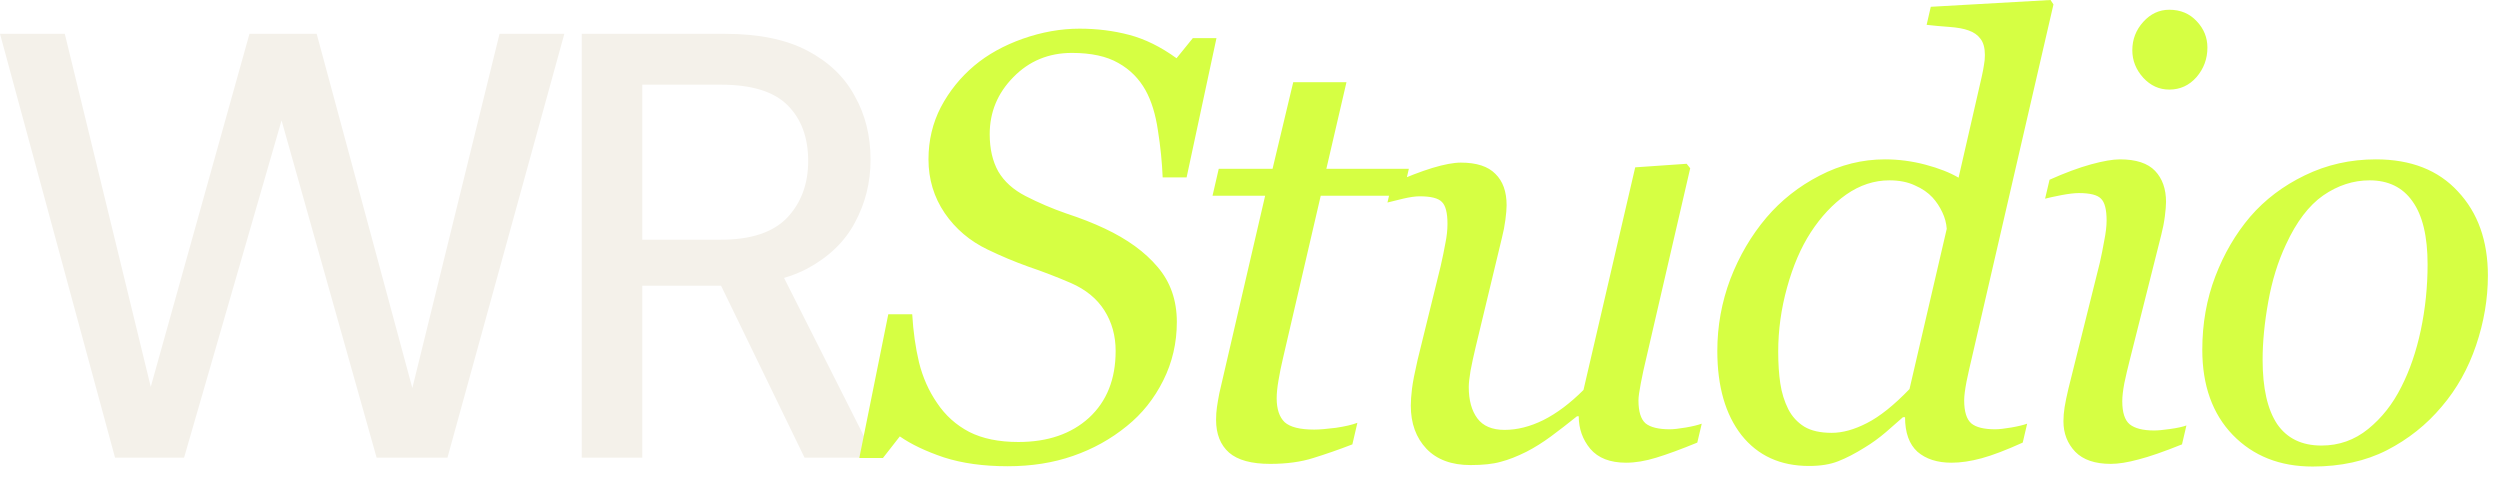
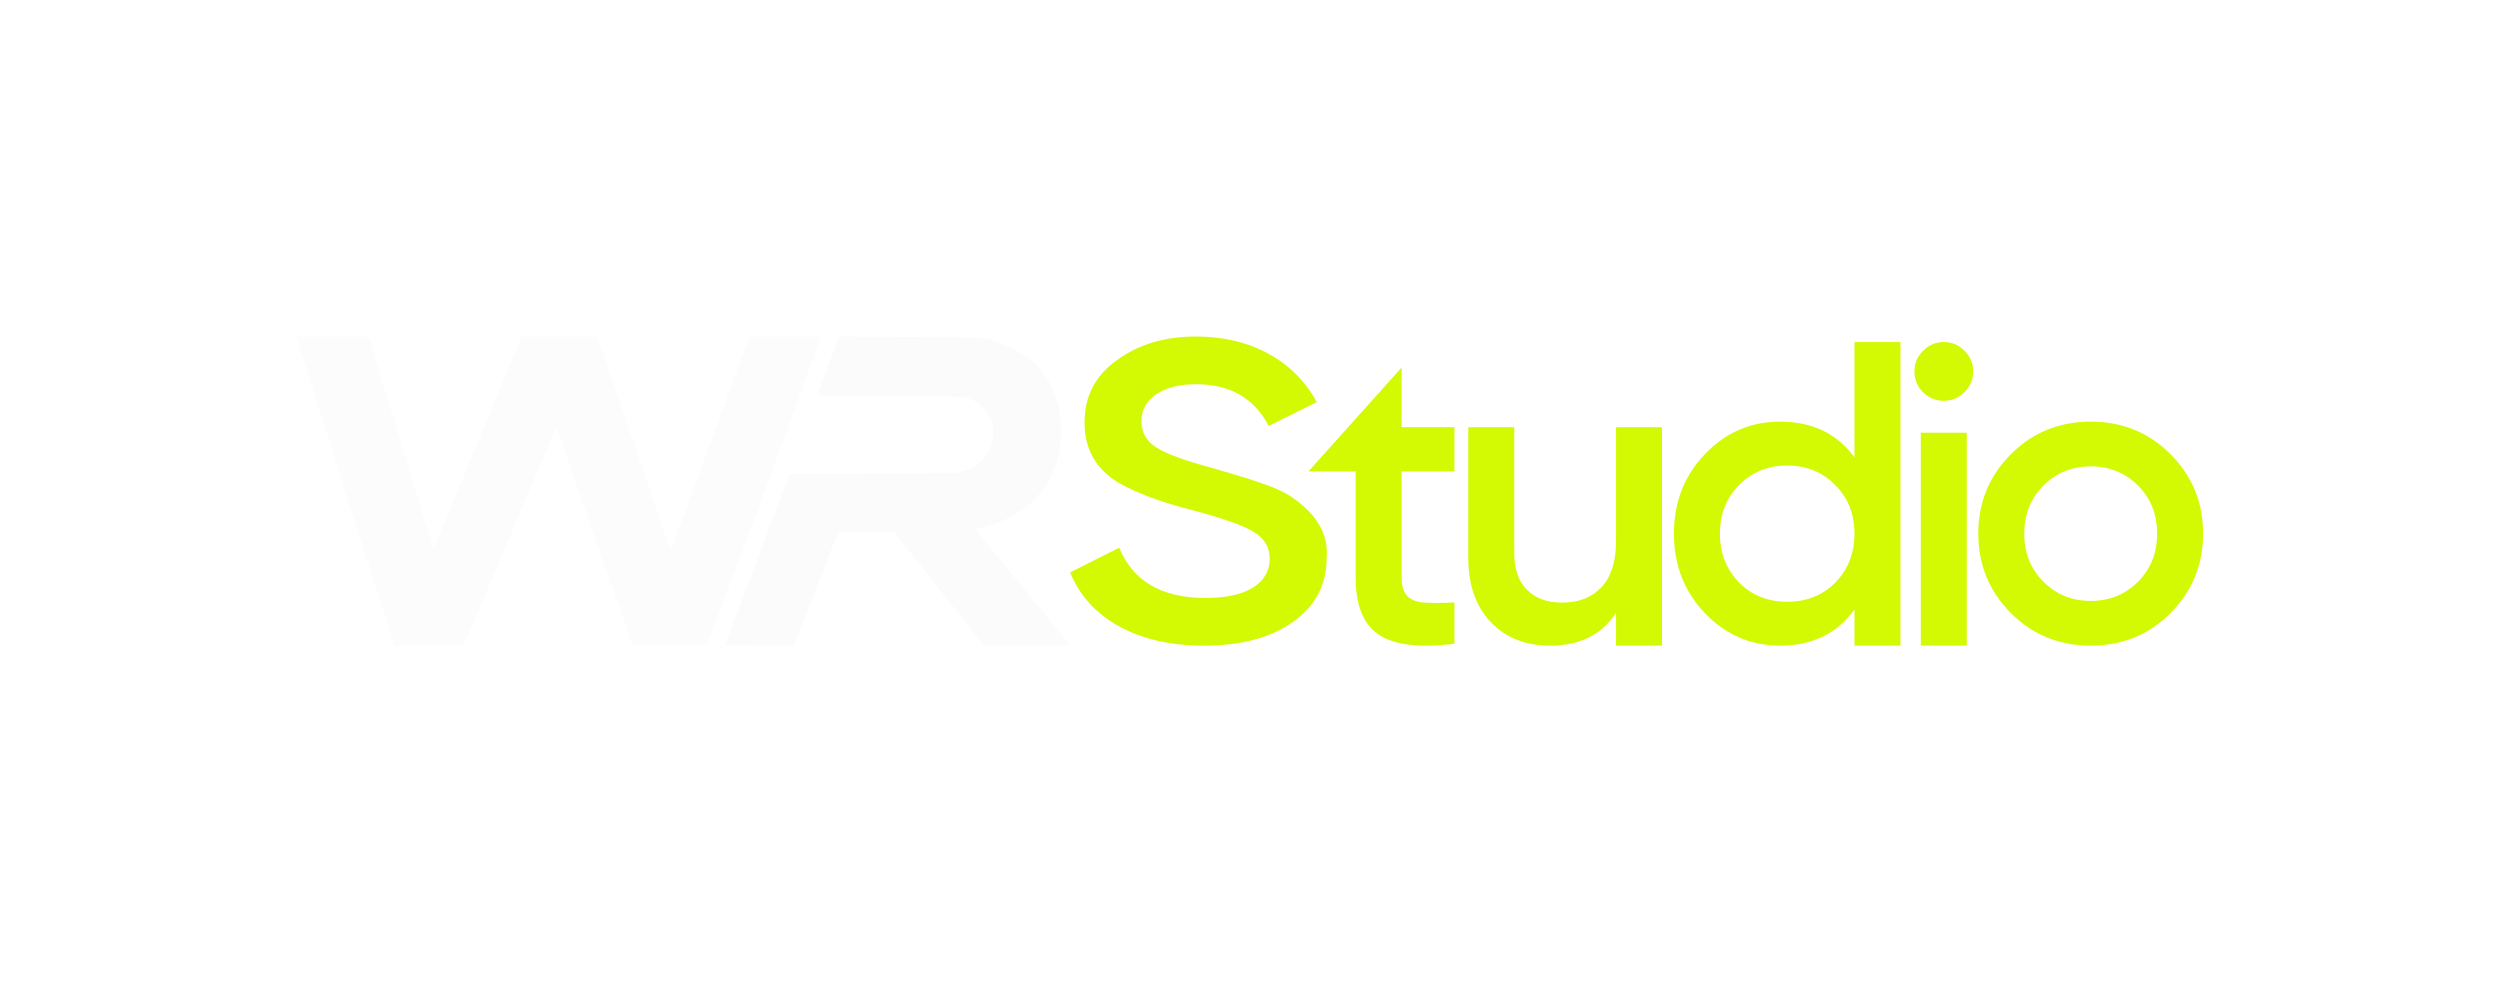
- <svg xmlns="http://www.w3.org/2000/svg" width="109" height="21" viewBox="0 0 109 21" fill="none">
-   <path d="M5.016 19.955L-0 1.475H2.825L6.573 16.866L10.877 1.475H13.807L17.978 16.919L21.78 1.475H24.605L19.509 19.955H16.421L12.276 5.25L8.025 19.955H5.016ZM25.364 19.955V1.475H31.62C33.081 1.475 34.278 1.721 35.211 2.214C36.144 2.707 36.83 3.367 37.27 4.194C37.728 5.003 37.956 5.927 37.956 6.966C37.956 7.951 37.728 8.867 37.27 9.711C36.83 10.539 36.135 11.207 35.184 11.718C34.234 12.211 33.02 12.457 31.541 12.457H28.004V19.955H25.364ZM35.079 19.955L31.092 11.744H33.996L38.141 19.955H35.079ZM28.004 10.451H31.436C32.738 10.451 33.697 10.134 34.313 9.5C34.929 8.849 35.237 8.022 35.237 7.019C35.237 5.998 34.938 5.188 34.34 4.59C33.741 3.991 32.773 3.692 31.436 3.692H28.004V10.451Z" fill="#F4F1EA" />
-   <path d="M43.937 20.328C42.88 20.328 41.952 20.2 41.153 19.942C40.362 19.675 39.722 19.37 39.232 19.027L38.497 19.968H37.466L38.729 13.703H39.773C39.816 14.45 39.915 15.151 40.07 15.804C40.233 16.457 40.495 17.046 40.856 17.57C41.217 18.111 41.685 18.532 42.261 18.833C42.837 19.125 43.55 19.271 44.401 19.271C45.681 19.271 46.709 18.919 47.482 18.214C48.255 17.501 48.642 16.53 48.642 15.301C48.642 14.639 48.479 14.051 48.152 13.535C47.826 13.02 47.336 12.62 46.683 12.336C46.064 12.07 45.45 11.834 44.839 11.627C44.238 11.412 43.645 11.163 43.06 10.88C42.287 10.51 41.664 9.982 41.191 9.294C40.719 8.598 40.482 7.816 40.482 6.948C40.482 6.123 40.663 5.362 41.024 4.666C41.393 3.97 41.879 3.369 42.48 2.862C43.065 2.372 43.769 1.981 44.594 1.689C45.428 1.396 46.253 1.25 47.069 1.25C47.834 1.25 48.556 1.341 49.235 1.521C49.922 1.702 50.61 2.041 51.297 2.539L52.007 1.663H53.038L51.736 7.734H50.692C50.666 7.073 50.597 6.389 50.485 5.685C50.382 4.98 50.202 4.396 49.944 3.932C49.66 3.425 49.265 3.029 48.758 2.746C48.251 2.454 47.576 2.307 46.734 2.307C45.72 2.307 44.869 2.66 44.182 3.364C43.494 4.061 43.151 4.89 43.151 5.852C43.151 6.488 43.275 7.03 43.525 7.477C43.782 7.915 44.178 8.271 44.71 8.546C45.278 8.839 45.871 9.092 46.489 9.307C47.117 9.513 47.675 9.732 48.165 9.964C49.153 10.428 49.922 10.987 50.472 11.64C51.031 12.293 51.31 13.093 51.31 14.038C51.31 14.949 51.113 15.8 50.717 16.59C50.322 17.381 49.794 18.043 49.132 18.575C48.436 19.143 47.654 19.577 46.786 19.877C45.926 20.178 44.977 20.328 43.937 20.328ZM55.38 20.225C54.563 20.225 53.966 20.062 53.588 19.735C53.21 19.4 53.021 18.923 53.021 18.305C53.021 18.107 53.034 17.922 53.059 17.75C53.085 17.57 53.12 17.368 53.163 17.145L55.16 8.534H52.866L53.137 7.361H55.483L56.385 3.584H58.706L57.829 7.361H61.425L61.155 8.534H57.584L55.934 15.636C55.857 15.963 55.792 16.281 55.741 16.59C55.689 16.891 55.663 17.149 55.663 17.364C55.663 17.836 55.779 18.184 56.011 18.408C56.252 18.623 56.682 18.73 57.3 18.73C57.524 18.73 57.837 18.704 58.241 18.653C58.645 18.593 58.959 18.52 59.182 18.434L58.963 19.375C58.362 19.607 57.794 19.804 57.262 19.968C56.729 20.139 56.102 20.225 55.38 20.225ZM68.833 18.15H68.756C68.361 18.468 67.983 18.76 67.622 19.027C67.261 19.293 66.904 19.516 66.552 19.697C66.139 19.903 65.765 20.049 65.43 20.135C65.095 20.23 64.657 20.277 64.115 20.277C63.29 20.277 62.65 20.041 62.195 19.568C61.739 19.087 61.511 18.459 61.511 17.686C61.511 17.48 61.529 17.235 61.563 16.951C61.597 16.668 61.679 16.247 61.808 15.688L62.813 11.602C62.899 11.223 62.968 10.888 63.02 10.596C63.08 10.304 63.11 10.025 63.11 9.758C63.11 9.277 63.028 8.959 62.865 8.804C62.71 8.641 62.388 8.559 61.898 8.559C61.709 8.559 61.468 8.594 61.176 8.662C60.884 8.731 60.656 8.787 60.493 8.83L60.686 8.005C61.357 7.704 61.945 7.477 62.452 7.322C62.968 7.167 63.381 7.09 63.69 7.09C64.377 7.09 64.88 7.253 65.198 7.58C65.525 7.898 65.688 8.353 65.688 8.946C65.688 9.101 65.671 9.311 65.636 9.578C65.602 9.844 65.55 10.111 65.482 10.377L64.335 15.146C64.249 15.507 64.175 15.847 64.115 16.165C64.064 16.474 64.038 16.71 64.038 16.874C64.038 17.45 64.163 17.905 64.412 18.24C64.661 18.575 65.056 18.743 65.598 18.743C66.148 18.743 66.711 18.601 67.286 18.318C67.871 18.025 68.455 17.587 69.04 17.003L71.295 7.296L73.538 7.141L73.693 7.335L71.772 15.636C71.686 15.989 71.609 16.345 71.54 16.706C71.472 17.059 71.437 17.308 71.437 17.454C71.437 17.944 71.54 18.279 71.747 18.459C71.961 18.631 72.314 18.717 72.804 18.717C72.967 18.717 73.199 18.691 73.5 18.64C73.8 18.588 74.032 18.532 74.196 18.472L74.002 19.297C73.289 19.589 72.692 19.809 72.211 19.955C71.738 20.101 71.3 20.174 70.896 20.174C70.2 20.174 69.68 19.972 69.336 19.568C69.001 19.164 68.833 18.691 68.833 18.15ZM83.06 18.189H82.97C82.781 18.352 82.536 18.567 82.235 18.833C81.935 19.091 81.621 19.319 81.294 19.516C80.882 19.774 80.499 19.972 80.147 20.109C79.803 20.247 79.378 20.316 78.871 20.316C77.625 20.316 76.645 19.869 75.932 18.975C75.227 18.073 74.875 16.848 74.875 15.301C74.875 14.218 75.064 13.174 75.442 12.169C75.829 11.163 76.353 10.27 77.015 9.487C77.659 8.731 78.433 8.121 79.335 7.657C80.246 7.184 81.195 6.948 82.184 6.948C82.777 6.948 83.365 7.025 83.95 7.18C84.534 7.335 85.016 7.524 85.394 7.747L86.399 3.364C86.451 3.132 86.485 2.952 86.502 2.823C86.528 2.694 86.541 2.552 86.541 2.398C86.541 2.088 86.476 1.852 86.347 1.689C86.227 1.525 86.055 1.405 85.832 1.328C85.626 1.25 85.342 1.199 84.981 1.173C84.62 1.147 84.294 1.117 84.001 1.083L84.182 0.296L89.403 -7.25687e-06L89.531 0.193L85.961 15.649C85.892 15.933 85.819 16.259 85.742 16.629C85.673 16.99 85.638 17.265 85.638 17.454C85.638 17.944 85.742 18.279 85.948 18.459C86.154 18.631 86.502 18.717 86.992 18.717C87.155 18.717 87.387 18.691 87.688 18.64C87.989 18.588 88.221 18.532 88.384 18.472L88.191 19.297C87.469 19.624 86.872 19.852 86.399 19.98C85.926 20.109 85.488 20.174 85.084 20.174C84.466 20.174 83.971 20.015 83.602 19.697C83.241 19.37 83.06 18.868 83.06 18.189ZM84.878 9.977C84.861 9.728 84.796 9.487 84.685 9.255C84.573 9.015 84.431 8.8 84.259 8.611C84.061 8.396 83.804 8.22 83.486 8.082C83.176 7.936 82.807 7.863 82.377 7.863C81.715 7.863 81.088 8.07 80.495 8.482C79.911 8.895 79.395 9.445 78.948 10.132C78.519 10.794 78.175 11.593 77.917 12.53C77.659 13.458 77.53 14.39 77.53 15.327C77.53 15.851 77.56 16.315 77.621 16.719C77.681 17.123 77.797 17.497 77.969 17.841C78.132 18.159 78.364 18.412 78.665 18.601C78.965 18.782 79.365 18.872 79.864 18.872C80.336 18.872 80.847 18.73 81.397 18.447C81.956 18.163 82.575 17.669 83.254 16.964L84.878 9.977ZM95.328 18.55L95.135 19.375C94.344 19.693 93.712 19.912 93.24 20.032C92.767 20.161 92.363 20.225 92.028 20.225C91.341 20.225 90.825 20.049 90.481 19.697C90.137 19.336 89.966 18.893 89.966 18.369C89.966 18.172 89.983 17.965 90.017 17.75C90.052 17.535 90.107 17.265 90.185 16.938L91.551 11.46C91.62 11.159 91.684 10.837 91.745 10.493C91.813 10.149 91.848 9.857 91.848 9.616C91.848 9.135 91.766 8.817 91.603 8.662C91.448 8.499 91.126 8.418 90.636 8.418C90.447 8.418 90.193 8.448 89.875 8.508C89.566 8.568 89.33 8.62 89.166 8.662L89.36 7.837C90.03 7.537 90.632 7.313 91.164 7.167C91.697 7.021 92.118 6.948 92.428 6.948C93.132 6.948 93.644 7.116 93.962 7.451C94.28 7.786 94.439 8.237 94.439 8.804C94.439 8.959 94.421 9.17 94.387 9.436C94.353 9.702 94.301 9.969 94.232 10.235L92.853 15.714C92.767 16.049 92.69 16.38 92.621 16.706C92.561 17.024 92.531 17.286 92.531 17.493C92.531 17.982 92.638 18.318 92.853 18.498C93.076 18.678 93.433 18.769 93.923 18.769C94.086 18.769 94.318 18.747 94.619 18.704C94.928 18.661 95.165 18.61 95.328 18.55ZM96.243 2.075C96.243 2.565 96.084 2.995 95.766 3.364C95.448 3.725 95.053 3.906 94.58 3.906C94.142 3.906 93.764 3.734 93.446 3.39C93.128 3.038 92.969 2.638 92.969 2.191C92.969 1.719 93.128 1.306 93.446 0.954C93.764 0.602 94.142 0.425 94.58 0.425C95.07 0.425 95.47 0.593 95.779 0.928C96.089 1.255 96.243 1.637 96.243 2.075ZM108.472 12.014C108.472 13.028 108.3 14.042 107.957 15.056C107.613 16.07 107.115 16.96 106.461 17.725C105.8 18.515 105 19.151 104.064 19.632C103.136 20.105 102.057 20.341 100.828 20.341C99.402 20.341 98.242 19.882 97.348 18.962C96.463 18.043 96.02 16.805 96.02 15.25C96.02 14.107 96.209 13.041 96.587 12.053C96.965 11.064 97.472 10.197 98.108 9.449C98.753 8.701 99.548 8.1 100.493 7.644C101.447 7.18 102.478 6.948 103.587 6.948C105.116 6.948 106.311 7.416 107.17 8.353C108.038 9.281 108.472 10.502 108.472 12.014ZM105.843 11.524C105.843 10.304 105.623 9.389 105.185 8.779C104.756 8.168 104.132 7.863 103.316 7.863C102.603 7.863 101.928 8.082 101.292 8.521C100.665 8.959 100.123 9.672 99.668 10.661C99.316 11.408 99.058 12.242 98.895 13.161C98.731 14.072 98.65 14.914 98.65 15.688C98.65 16.917 98.86 17.849 99.281 18.485C99.711 19.113 100.356 19.426 101.215 19.426C101.98 19.426 102.659 19.186 103.252 18.704C103.845 18.223 104.326 17.613 104.695 16.874C105.065 16.152 105.348 15.327 105.546 14.399C105.744 13.462 105.843 12.504 105.843 11.524Z" fill="#D6FF43" />
+ <svg xmlns="http://www.w3.org/2000/svg" width="2021" height="794" viewBox="0 0 2021 794" fill="none">
+   <path d="M609.36 421.19L571.07 521.92L511.63 521.84L449.57 345.08L404.38 452.55L374.77 521.84L318.99 521.83L287.4 423.3L239.71 272.22L298.12 272.13L350.26 444.25L421.62 272.2L482.72 272.18L542.31 445.43L605.78 272.21H663.86L609.36 421.19Z" fill="#FCFCFC" />
+   <path d="M677.71 429.98L641.55 521.89L586.1 521.56L638.22 383.15L766.62 382.6C781.95 382.53 795.48 375.01 800.99 361.8C803.33 351.81 804.31 342.36 797.97 333.59C793.69 327.67 785.81 320.72 775.76 320.66L664.88 319.96C663.62 319.96 662.62 319.44 662.18 319.02C661.22 318.11 661.56 316.86 662.06 315.54L678.49 272.03L786.12 272.83C801.86 272.95 816.94 279.61 829.34 288.27C848.96 301.96 857.85 324.68 857.82 348.03C857.76 390.76 830.46 420.04 788.07 427.42L865.12 521.75L795.48 521.9L722.69 430.01L677.71 429.98Z" fill="#FCFBFB" />
+   <path d="M973.21 521.92C946.25 521.92 923.37 516.7 904.55 506.26C885.74 495.82 872.59 481.31 865.12 462.72L904.75 442.76C915.96 469.84 939.18 483.38 974.41 483.38C991.49 483.38 1004.43 480.51 1013.24 474.77C1022.05 469.04 1026.45 461.35 1026.45 451.71C1026.45 442.07 1021.78 434.62 1012.44 429.34C1003.1 424.06 986.55 418.33 962.8 412.13C938.51 405.93 918.89 398.59 903.95 390.1C885.8 379.09 876.73 362.91 876.73 341.57C876.73 320.23 885.54 303.36 903.15 290.97C920.5 278.35 941.71 272.04 966.8 272.04C988.95 272.04 1008.5 276.69 1025.45 285.98C1042.4 295.27 1055.41 308.3 1064.48 325.05L1025.65 344.33C1013.9 321.84 994.29 310.6 966.8 310.6C953.45 310.6 942.78 313.3 934.77 318.69C926.76 324.08 922.76 331.37 922.76 340.55C922.76 349.73 926.76 356.56 934.77 361.72C942.78 366.88 957.59 372.34 979.21 378.07C992.55 381.97 1000.29 384.27 1002.43 384.95C1005.9 385.87 1012.84 388.17 1023.25 391.83C1031.79 394.81 1038.59 398.03 1043.67 401.47C1064.49 415.47 1074.1 431.99 1072.49 451.04C1072.49 472.84 1063.28 490.17 1044.87 503.01C1026.99 515.63 1003.1 521.94 973.21 521.94V521.92Z" fill="#D4FA03" />
+   <path d="M1306.4 437.59V345.34H1343.57V521.92H1306.4V495.42C1294.92 513.09 1277.14 521.92 1253.05 521.92C1233.09 521.92 1217.08 515.55 1205.03 502.82C1192.98 490.08 1186.96 472.82 1186.96 451.02V345.35H1224.13V447.23C1224.13 460.08 1227.57 469.95 1234.46 476.83C1241.34 483.71 1250.75 487.16 1262.68 487.16C1276.22 487.16 1286.89 482.98 1294.69 474.6C1302.49 466.23 1306.39 453.89 1306.39 437.6L1306.4 437.59Z" fill="#D4FA03" />
+   <path d="M1499.16 369.78V276.5H1536.33V521.92H1499.16V492.66C1485.16 512.17 1465.08 521.92 1438.92 521.92C1415.28 521.92 1395.09 513.2 1378.34 495.76C1361.59 478.32 1353.21 456.87 1353.21 431.39C1353.21 405.91 1361.58 384.47 1378.34 367.02C1395.09 349.58 1415.28 340.86 1438.92 340.86C1465.08 340.86 1485.16 350.5 1499.16 369.77V369.78ZM1405.88 470.98C1416.21 481.31 1429.17 486.47 1444.77 486.47C1460.37 486.47 1473.34 481.31 1483.66 470.98C1493.99 460.43 1499.15 447.23 1499.15 431.4C1499.15 415.57 1493.99 402.49 1483.66 392.16C1473.33 381.61 1460.37 376.33 1444.77 376.33C1429.17 376.33 1416.2 381.61 1405.88 392.16C1395.55 402.49 1390.39 415.57 1390.39 431.4C1390.39 447.23 1395.55 460.2 1405.88 470.98Z" fill="#D4FA03" />
+   <path d="M1587.9 317.12C1583.31 321.71 1577.8 324 1571.38 324C1564.96 324 1559.33 321.71 1554.51 317.12C1549.92 312.3 1547.63 306.68 1547.63 300.25C1547.63 293.82 1549.92 288.32 1554.51 283.73C1559.1 278.91 1564.72 276.5 1571.38 276.5C1578.04 276.5 1583.65 278.91 1588.25 283.73C1592.84 288.32 1595.13 293.83 1595.13 300.25C1595.13 306.67 1592.72 312.3 1587.9 317.12ZM1589.96 521.92H1552.79V349.82H1589.96V521.92Z" fill="#D4FA03" />
+   <path d="M1690.12 521.92C1664.65 521.92 1643.19 513.2 1625.75 495.76C1608.08 478.09 1599.25 456.64 1599.25 431.39C1599.25 406.14 1608.08 384.7 1625.75 367.02C1643.19 349.58 1664.65 340.86 1690.12 340.86C1715.59 340.86 1737.04 349.58 1754.49 367.02C1772.16 384.69 1780.99 406.15 1780.99 431.39C1780.99 456.63 1772.15 478.09 1754.49 495.76C1737.05 513.2 1715.6 521.92 1690.12 521.92ZM1636.43 431.4C1636.43 447.01 1641.59 459.97 1651.92 470.29C1662.25 480.61 1674.98 485.78 1690.13 485.78C1705.28 485.78 1718.01 480.62 1728.34 470.29C1738.67 459.96 1743.83 447 1743.83 431.4C1743.83 415.8 1738.67 402.83 1728.34 392.51C1718.01 382.18 1705.28 377.02 1690.13 377.02C1674.98 377.02 1662.25 382.18 1651.92 392.51C1641.59 402.84 1636.43 415.8 1636.43 431.4Z" fill="#D4FA03" />
+   <path d="M1133.08 381.08V466.72C1133.08 473.83 1134.68 478.94 1137.9 482.03C1141.11 485.13 1145.87 486.85 1152.18 487.2C1158.49 487.54 1166.35 487.49 1175.76 487.02V520.41C1147.31 523.85 1126.89 521.39 1114.49 513.01C1102.1 504.64 1095.91 489.21 1095.91 466.72V381.08H1057.76L1133.08 297.09V345.28H1175.76V381.08H1133.08Z" fill="#D4FA03" />
</svg>
